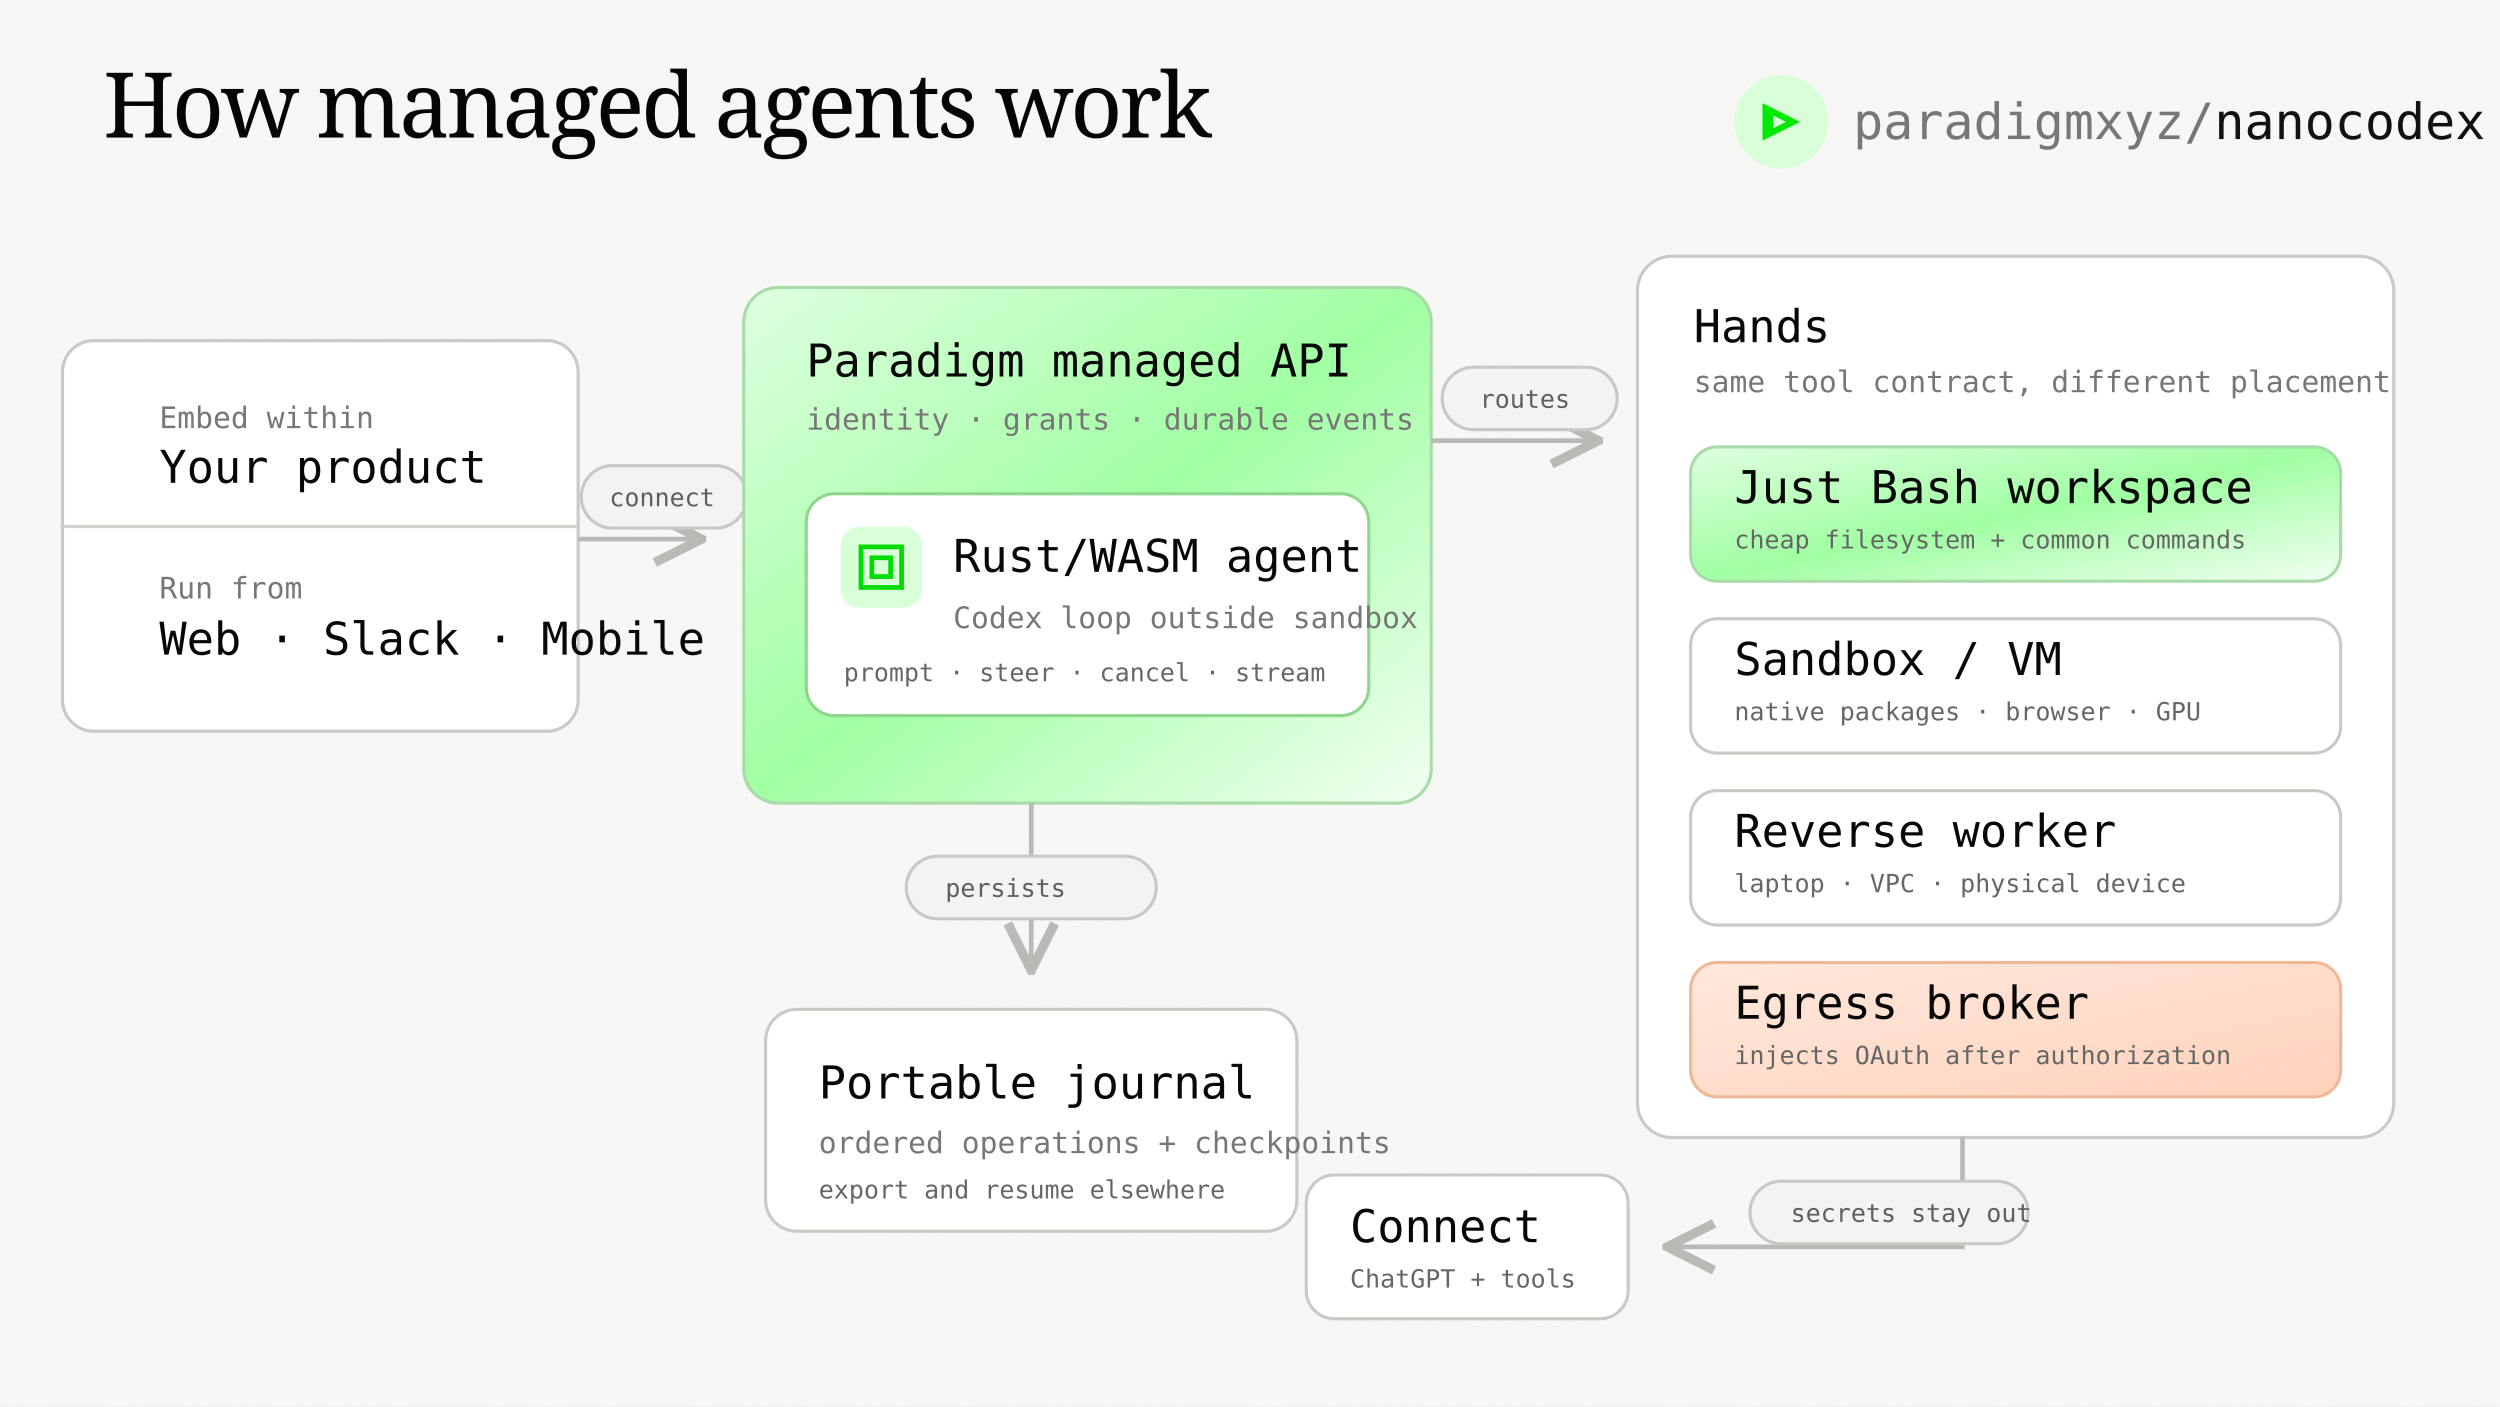
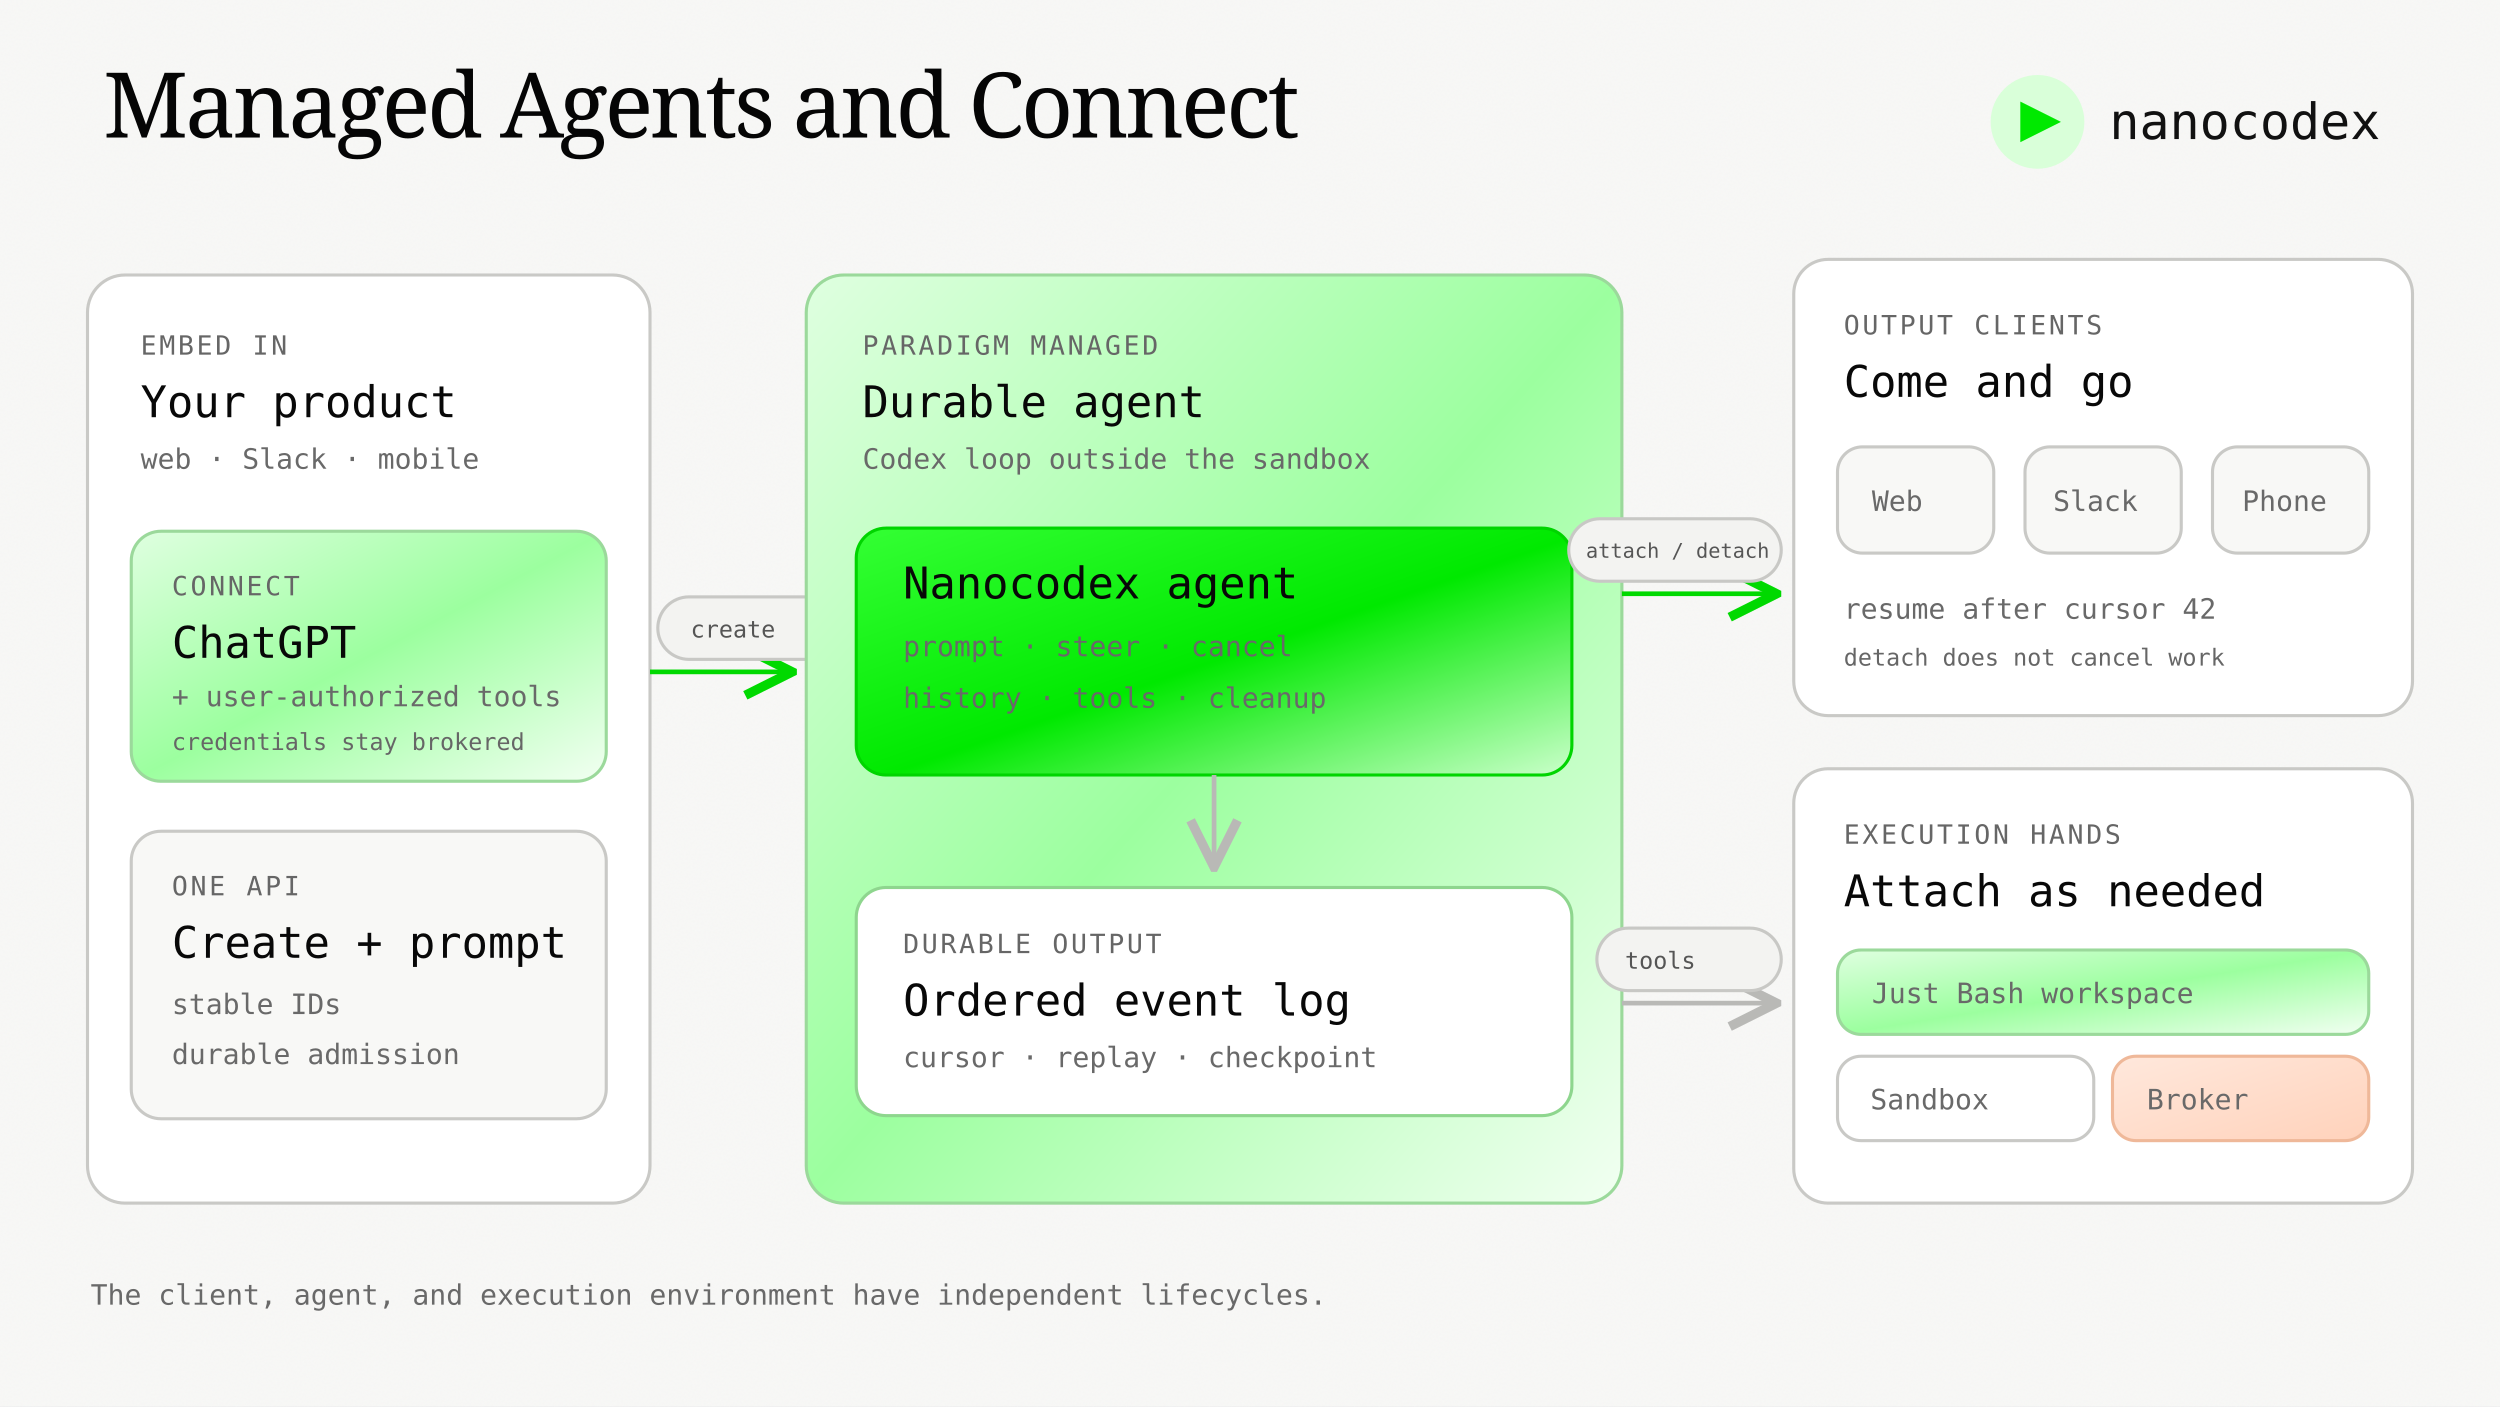
<svg xmlns="http://www.w3.org/2000/svg" width="1600" height="900" viewBox="0 0 1600 900" role="img" aria-labelledby="title desc">
  <defs>
-     <filter id="paper">
+     <filter id="paper" x="-5%" y="-5%" width="110%" height="110%">
      <feTurbulence type="fractalNoise" baseFrequency="0.7" numOctaves="2" seed="12" result="n" />
      <feComponentTransfer in="n" result="f">
        <feFuncA type="table" tableValues="0 0.035" />
      </feComponentTransfer>
      <feBlend in="SourceGraphic" in2="f" mode="multiply" />
    </filter>
    <linearGradient id="green" x1="0" y1="0" x2="1" y2="1">
      <stop stop-color="#dfffe0" />
-       <stop offset=".5" stop-color="#a1ffa3" />
+       <stop offset=".5" stop-color="#9cff9f" />
      <stop offset="1" stop-color="#f2fff2" />
+     </linearGradient>
+     <linearGradient id="strong" x1="0" y1="0" x2="1" y2="1">
+       <stop stop-color="#34ff34" />
+       <stop offset=".52" stop-color="#00e900" />
+       <stop offset="1" stop-color="#caffca" />
    </linearGradient>
    <linearGradient id="orange" x1="0" y1="0" x2="1" y2="1">
      <stop stop-color="#ffe8dc" />
      <stop offset="1" stop-color="#ffd2bb" />
    </linearGradient>
    <marker id="arrow" markerWidth="12" markerHeight="12" refX="10" refY="6" orient="auto">
      <path d="M1 1l10 5-10 5" fill="none" stroke="#b9b9b6" stroke-width="2" />
    </marker>
-     <style>.title{font:58px Georgia,serif;fill:#050505;letter-spacing:-2px}.repo{font:32px ui-monospace,SFMono-Regular,Menlo,monospace;fill:#777}.strong{fill:#111}.heading{font:29px ui-monospace,SFMono-Regular,Menlo,monospace;fill:#080808}.body{font:19px ui-monospace,SFMono-Regular,Menlo,monospace;fill:#777}.small{font:16px ui-monospace,SFMono-Regular,Menlo,monospace;fill:#666}.pill{font:16px ui-monospace,SFMono-Regular,Menlo,monospace;fill:#5e5e5e}.panel{fill:#fff;stroke:#c9c9c6;stroke-width:2}.line{fill:none;stroke:#b9b9b6;stroke-width:3;marker-end:url(#arrow)}</style>
+     <marker id="arrowGreen" markerWidth="12" markerHeight="12" refX="10" refY="6" orient="auto">
+       <path d="M1 1l10 5-10 5" fill="none" stroke="#00d900" stroke-width="2" />
+     </marker>
+     <style>.title{font:58px Georgia,serif;fill:#050505;letter-spacing:-2px}.repo{font:32px ui-monospace,SFMono-Regular,Menlo,monospace;fill:#111}.eyebrow{font:17px ui-monospace,SFMono-Regular,Menlo,monospace;fill:#666;letter-spacing:1.7px}.heading{font:28px ui-monospace,SFMono-Regular,Menlo,monospace;fill:#080808}.body{font:18px ui-monospace,SFMono-Regular,Menlo,monospace;fill:#696969}.small{font:15px ui-monospace,SFMono-Regular,Menlo,monospace;fill:#666}.tiny{font:13px ui-monospace,SFMono-Regular,Menlo,monospace;fill:#555}.pill{font:15px ui-monospace,SFMono-Regular,Menlo,monospace;fill:#555}.panel{fill:#fff;stroke:#c9c9c6;stroke-width:2}.line{fill:none;stroke:#b9b9b6;stroke-width:3;marker-end:url(#arrow)}.live{fill:none;stroke:#00d900;stroke-width:3;marker-end:url(#arrowGreen)}</style>
  </defs>
  <rect width="1600" height="900" fill="#f8f8f6" filter="url(#paper)" />
-   <text x="66" y="88" class="title">How managed agents work</text>
-   <g transform="translate(1110 48)">
+   <text x="66" y="88" class="title">Managed Agents and Connect</text>
+   <g transform="translate(1274 48)">
    <circle cx="30" cy="30" r="30" fill="#d9ffd9" />
-     <path d="M18 18l24 12-24 12V18zm7 8v8l8-4-8-4z" fill="#00e900" />
-     <text x="76" y="41" class="repo">paradigmxyz/<tspan class="strong">nanocodex</tspan>
-     </text>
+     <path d="M19 17L45 30 19 43Z" fill="#00e900" />
+     <text x="76" y="41" class="repo">nanocodex</text>
  </g>
-   <g transform="translate(40 218)">
-     <rect x="0" y="0" width="330" height="250" rx="20" class="panel" />
-     <text x="62" y="56" class="body">Embed within</text>
-     <text x="62" y="91" class="heading">Your product</text>
-     <line x1="0" y1="119" x2="330" y2="119" stroke="#d1d1ce" stroke-width="2" />
-     <text x="62" y="165" class="body">Run from</text>
-     <text x="62" y="201" class="heading">Web · Slack · Mobile</text>
+   <g transform="translate(56 176)">
+     <rect width="360" height="594" rx="24" class="panel" />
+     <text x="34" y="51" class="eyebrow">EMBED IN</text>
+     <text x="34" y="91" class="heading">Your product</text>
+     <text x="34" y="124" class="body">web · Slack · mobile</text>
+     <rect x="28" y="164" width="304" height="160" rx="19" fill="url(#green)" stroke="#9bd99b" stroke-width="2" />
+     <text x="54" y="205" class="eyebrow">CONNECT</text>
+     <text x="54" y="245" class="heading">ChatGPT</text>
+     <text x="54" y="276" class="body">+ user-authorized tools</text>
+     <text x="54" y="304" class="small">credentials stay brokered</text>
+     <rect x="28" y="356" width="304" height="184" rx="19" fill="#f8f8f6" stroke="#c9c9c6" stroke-width="2" />
+     <text x="54" y="397" class="eyebrow">ONE API</text>
+     <text x="54" y="437" class="heading">Create + prompt</text>
+     <text x="54" y="473" class="body">stable IDs</text>
+     <text x="54" y="505" class="body">durable admission</text>
  </g>
-   <path d="M370 345h76" class="line" />
-   <rect x="372" y="298" width="106" height="40" rx="20" fill="#f3f3f1" stroke="#c8c8c5" stroke-width="2" />
-   <text x="390" y="324" class="pill">connect</text>
-   <g transform="translate(476 184)">
-     <rect width="440" height="330" rx="22" fill="url(#green)" stroke="#a8dba8" stroke-width="2" />
-     <text x="40" y="57" class="heading">Paradigm managed API</text>
-     <text x="40" y="91" class="body">identity · grants · durable events</text>
-     <rect x="40" y="132" width="360" height="142" rx="18" fill="#fff" stroke="#8ed68e" stroke-width="2" />
-     <rect x="62" y="153" width="52" height="52" rx="12" fill="#d9ffd9" />
-     <path d="M75 166h26v26H75zm7 7v12h12v-12z" fill="none" stroke="#00db00" stroke-width="3" />
-     <text x="134" y="182" class="heading">Rust/WASM agent</text>
-     <text x="134" y="218" class="body">Codex loop outside sandbox</text>
-     <text x="64" y="252" class="small">prompt · steer · cancel · stream</text>
+   <path d="M416 430h88" class="live" />
+   <rect x="421" y="382" width="116" height="40" rx="20" fill="#f3f3f1" stroke="#c8c8c5" stroke-width="2" />
+   <text x="442" y="408" class="pill">create</text>
+   <g transform="translate(516 176)">
+     <rect width="522" height="594" rx="24" fill="url(#green)" stroke="#9bd99b" stroke-width="2" />
+     <text x="36" y="51" class="eyebrow">PARADIGM MANAGED</text>
+     <text x="36" y="91" class="heading">Durable agent</text>
+     <text x="36" y="124" class="body">Codex loop outside the sandbox</text>
+     <rect x="32" y="162" width="458" height="158" rx="19" fill="url(#strong)" stroke="#00d500" stroke-width="2" />
+     <text x="62" y="207" class="heading">Nanocodex agent</text>
+     <text x="62" y="244" class="body">prompt · steer · cancel</text>
+     <text x="62" y="277" class="body">history · tools · cleanup</text>
+     <path d="M261 320v56" class="line" />
+     <rect x="32" y="392" width="458" height="146" rx="19" fill="#fff" stroke="#8ed68e" stroke-width="2" />
+     <text x="62" y="434" class="eyebrow">DURABLE OUTPUT</text>
+     <text x="62" y="474" class="heading">Ordered event log</text>
+     <text x="62" y="507" class="body">cursor · replay · checkpoint</text>
  </g>
-   <path d="M660 514v104" class="line" />
-   <rect x="580" y="548" width="160" height="40" rx="20" fill="#f3f3f1" stroke="#c8c8c5" stroke-width="2" />
-   <text x="605" y="574" class="pill">persists</text>
-   <g transform="translate(490 646)">
-     <rect width="340" height="142" rx="20" class="panel" />
-     <text x="34" y="57" class="heading">Portable journal</text>
-     <text x="34" y="92" class="body">ordered operations + checkpoints</text>
-     <text x="34" y="121" class="small">export and resume elsewhere</text>
+   <path d="M1038 380h96" class="live" />
+   <rect x="1004" y="332" width="136" height="40" rx="20" fill="#f3f3f1" stroke="#c8c8c5" stroke-width="2" />
+   <text x="1015" y="357" class="tiny">attach / detach</text>
+   <g transform="translate(1148 166)">
+     <rect width="396" height="292" rx="22" class="panel" />
+     <text x="32" y="48" class="eyebrow">OUTPUT CLIENTS</text>
+     <text x="32" y="88" class="heading">Come and go</text>
+     <rect x="28" y="120" width="100" height="68" rx="16" fill="#f8f8f6" stroke="#c9c9c6" stroke-width="2" />
+     <text x="50" y="161" class="body">Web</text>
+     <rect x="148" y="120" width="100" height="68" rx="16" fill="#f8f8f6" stroke="#c9c9c6" stroke-width="2" />
+     <text x="166" y="161" class="body">Slack</text>
+     <rect x="268" y="120" width="100" height="68" rx="16" fill="#f8f8f6" stroke="#c9c9c6" stroke-width="2" />
+     <text x="287" y="161" class="body">Phone</text>
+     <text x="32" y="230" class="body">resume after cursor 42</text>
+     <text x="32" y="260" class="small">detach does not cancel work</text>
  </g>
-   <path d="M916 282h104" class="line" />
-   <rect x="923" y="235" width="112" height="40" rx="20" fill="#f3f3f1" stroke="#c8c8c5" stroke-width="2" />
-   <text x="947" y="261" class="pill">routes</text>
-   <g transform="translate(1048 164)">
-     <rect width="484" height="564" rx="22" class="panel" />
-     <text x="36" y="55" class="heading">Hands</text>
-     <text x="36" y="87" class="body">same tool contract, different placement</text>
-     <rect x="34" y="122" width="416" height="86" rx="17" fill="url(#green)" stroke="#a8dba8" stroke-width="2" />
-     <text x="62" y="158" class="heading">Just Bash workspace</text>
-     <text x="62" y="187" class="small">cheap filesystem + common commands</text>
-     <rect x="34" y="232" width="416" height="86" rx="17" fill="#fff" stroke="#c9c9c6" stroke-width="2" />
-     <text x="62" y="268" class="heading">Sandbox / VM</text>
-     <text x="62" y="297" class="small">native packages · browser · GPU</text>
-     <rect x="34" y="342" width="416" height="86" rx="17" fill="#fff" stroke="#c9c9c6" stroke-width="2" />
-     <text x="62" y="378" class="heading">Reverse worker</text>
-     <text x="62" y="407" class="small">laptop · VPC · physical device</text>
-     <rect x="34" y="452" width="416" height="86" rx="17" fill="url(#orange)" stroke="#efb899" stroke-width="2" />
-     <text x="62" y="488" class="heading">Egress broker</text>
-     <text x="62" y="517" class="small">injects OAuth after authorization</text>
+   <path d="M1038 642h96" class="line" />
+   <rect x="1022" y="594" width="118" height="40" rx="20" fill="#f3f3f1" stroke="#c8c8c5" stroke-width="2" />
+   <text x="1040" y="620" class="pill">tools</text>
+   <g transform="translate(1148 492)">
+     <rect width="396" height="278" rx="22" class="panel" />
+     <text x="32" y="48" class="eyebrow">EXECUTION HANDS</text>
+     <text x="32" y="88" class="heading">Attach as needed</text>
+     <rect x="28" y="116" width="340" height="54" rx="15" fill="url(#green)" stroke="#9bd99b" stroke-width="2" />
+     <text x="50" y="150" class="body">Just Bash workspace</text>
+     <rect x="28" y="184" width="164" height="54" rx="15" fill="#fff" stroke="#c9c9c6" stroke-width="2" />
+     <text x="49" y="218" class="body">Sandbox</text>
+     <rect x="204" y="184" width="164" height="54" rx="15" fill="url(#orange)" stroke="#efb899" stroke-width="2" />
+     <text x="226" y="218" class="body">Broker</text>
  </g>
-   <path d="M1256 728v70h-186" class="line" />
-   <rect x="1120" y="756" width="178" height="40" rx="20" fill="#f3f3f1" stroke="#c8c8c5" stroke-width="2" />
-   <text x="1146" y="782" class="pill">secrets stay out</text>
-   <g transform="translate(836 752)">
-     <rect width="206" height="92" rx="18" fill="#fff" stroke="#c9c9c6" stroke-width="2" />
-     <text x="28" y="43" class="heading">Connect</text>
-     <text x="28" y="72" class="small">ChatGPT + tools</text>
-   </g>
+   <text x="58" y="835" class="body">The client, agent, and execution environment have independent lifecycles.</text>
</svg>
